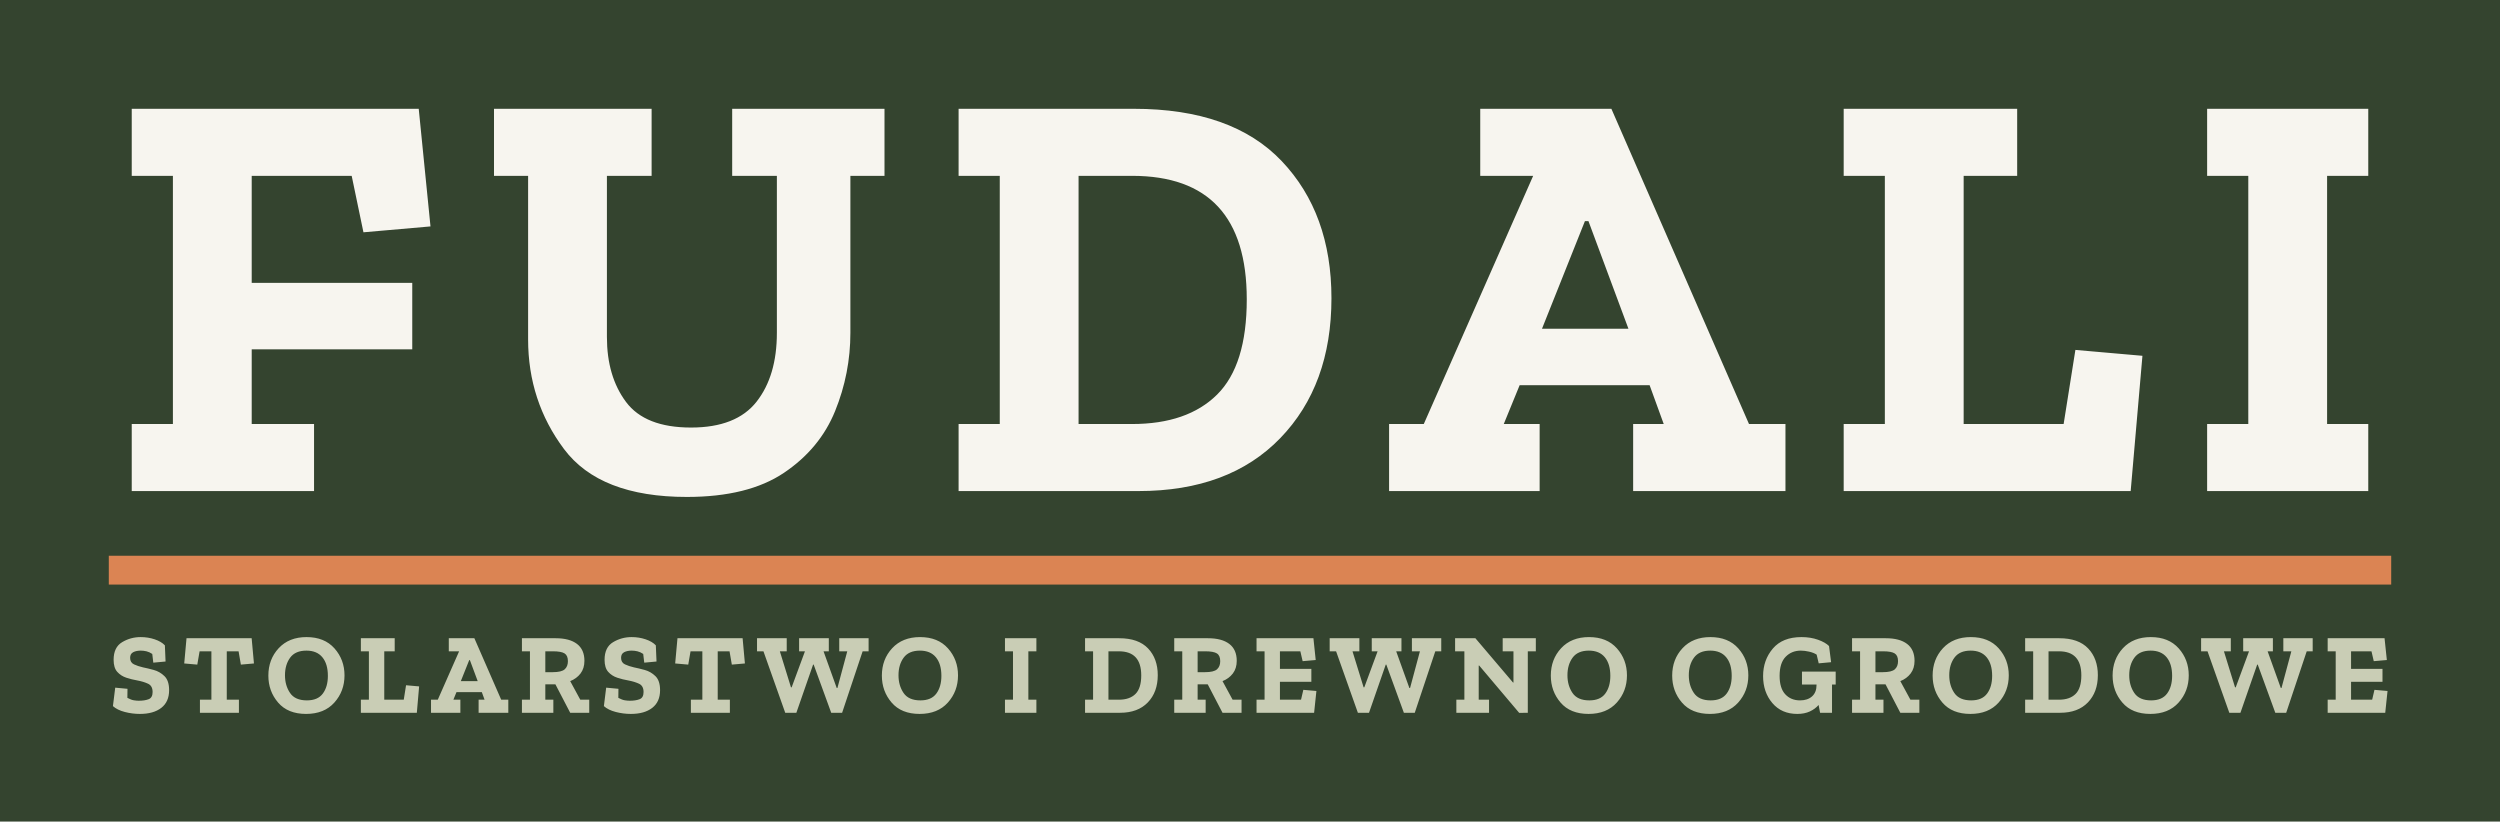
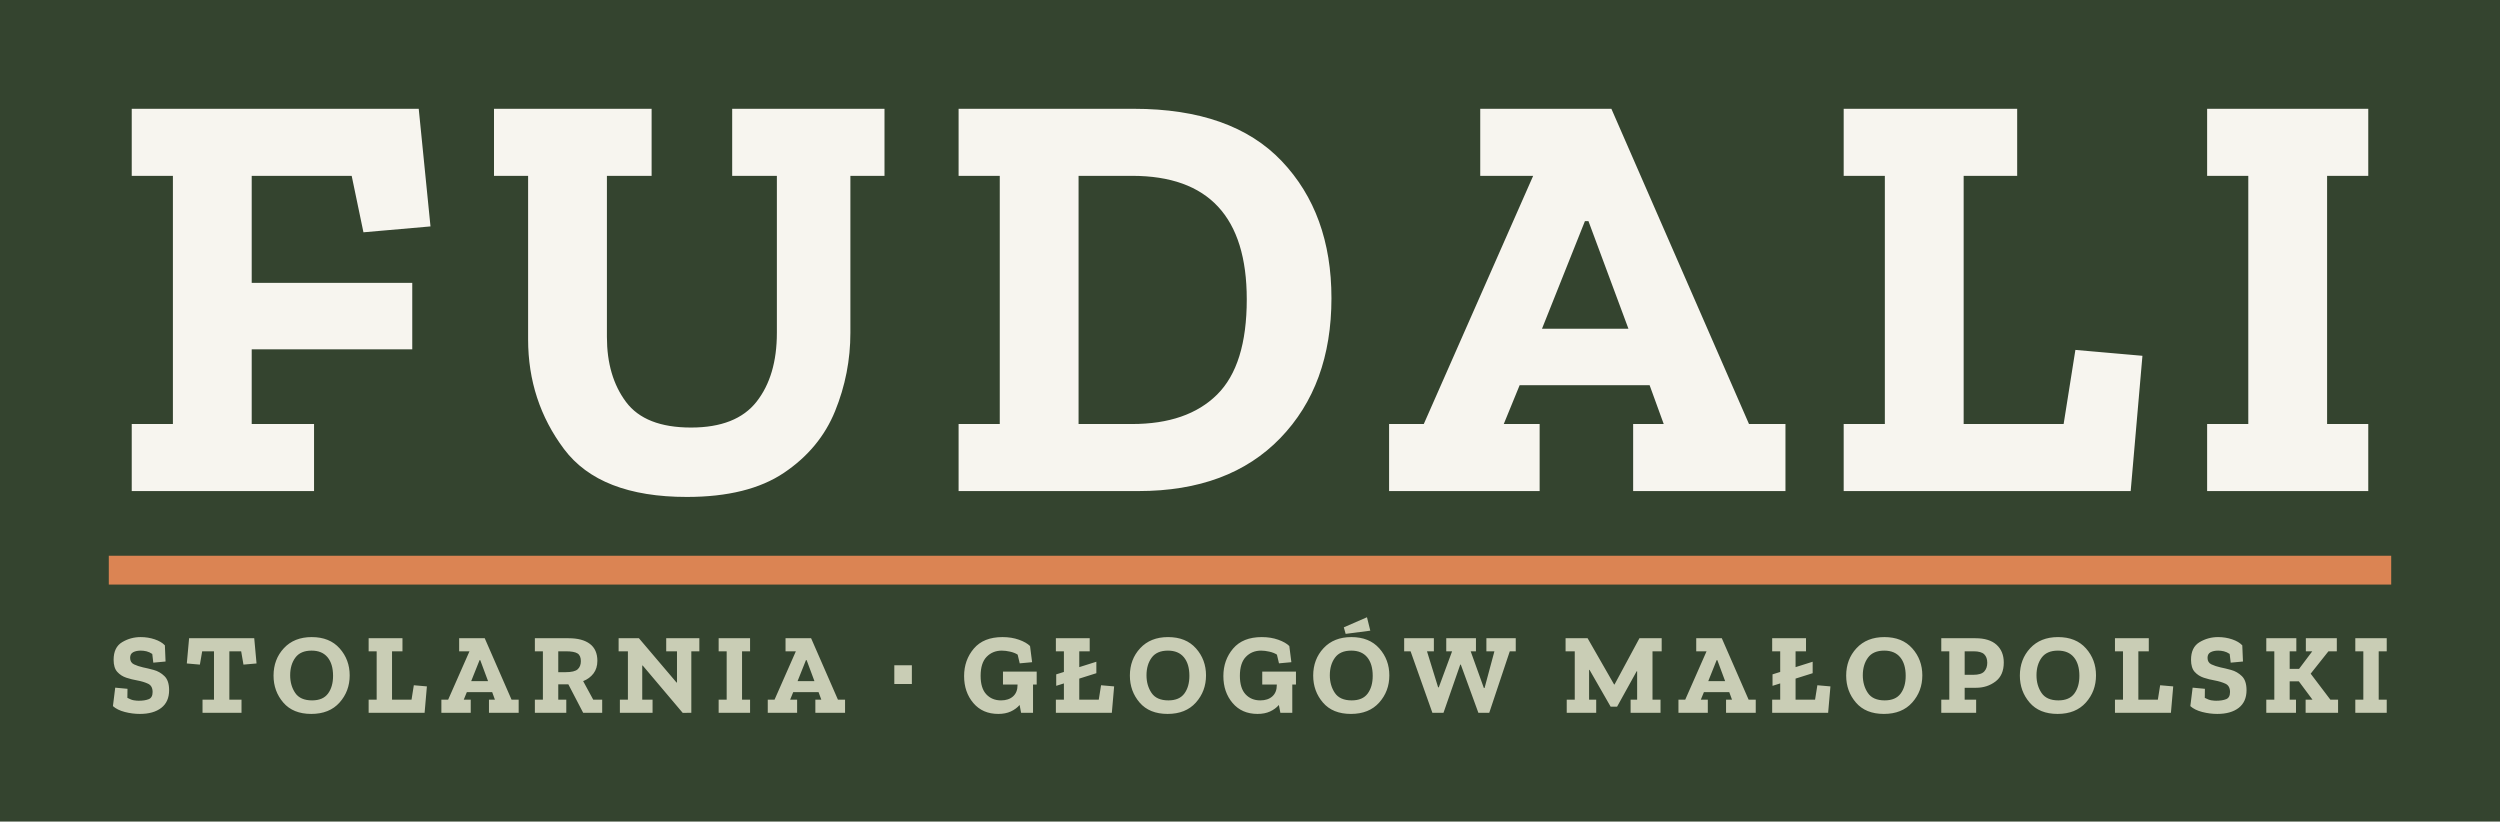
<svg xmlns="http://www.w3.org/2000/svg" viewBox="0 0 425.1 139.7" width="425.1" height="139.7">
  <rect width="425.1" height="139.7" fill="#34442F" />
  <g transform="translate(18.5 18.5)">
    <g transform="translate(0 0.0)">
      <path d="M54.7 -45.0 43.3 -44.0 41.3 -53.6H24.3V-35.4H51.6V-24.1H24.3V-11.4H34.9V0.0H3.9V-11.4H10.9V-53.6H3.9V-65.0H52.7Z M131.9 -53.6H126.1V-26.9Q126.1 -20.0 123.5 -13.6Q120.9 -7.2 114.8 -3.1Q108.7 1.0 98.3 1.0Q83.5 1.0 77.4 -7.15Q71.3 -15.3 71.3 -25.8V-53.6H65.5V-65.0H92.3V-53.6H84.7V-26.2Q84.7 -19.5 87.95 -15.15Q91.2 -10.8 99.0 -10.8Q106.7 -10.8 110.15 -15.2Q113.6 -19.6 113.6 -26.9V-53.6H106.0V-65.0H131.9Z M207.9 -32.8Q207.9 -18.0 199.2 -9.0Q190.5 0.0 175.1 0.0H144.5V-11.4H151.5V-53.6H144.5V-65.0H174.3Q191 -65.0 199.45 -56.1Q207.9 -47.2 207.9 -32.8ZM193.5 -32.6Q193.5 -53.6 174 -53.6H164.9V-11.4H174Q183.4 -11.4 188.45 -16.4Q193.5 -21.4 193.5 -32.6Z M285.1 0.0H259.2V-11.4H264.4L262 -18.0H239.9L237.2 -11.4H243.3V0.0H217.7V-11.4H223.6L242.2 -53.6H233.2V-65.0H255.5L278.9 -11.4H285.1ZM258.4 -27.6 251.6 -45.9H251L243.7 -27.6Z M343.8 0.0H295.0V-11.4H302.0V-53.6H295.0V-65.0H324.5V-53.6H315.4V-11.4H332.4L334.4 -24.0L345.8 -23.0Z M384.2 0.0H356.8V-11.4H363.8V-53.6H356.8V-65.0H384.2V-53.6H377.2V-11.4H384.2Z" fill="#F7F5EF" transform="translate(0 65.0)" />
      <rect x="0" y="76.0" width="388.1" height="4.9" fill="#DB8453" />
-       <path d="M10.257 -3.841Q10.257 -1.872 8.931 -0.838Q7.605 0.195 5.285 0.195Q3.998 0.195 2.72 -0.136Q1.443 -0.468 0.702 -1.131L1.092 -4.271L3.179 -4.075L3.159 -2.535Q3.822 -2.184 4.29 -2.116Q4.758 -2.047 5.09 -2.047Q6.123 -2.047 6.786 -2.311Q7.449 -2.574 7.449 -3.53Q7.449 -4.582 6.669 -4.943Q5.889 -5.304 4.836 -5.499Q3.92 -5.655 2.993 -5.957Q2.067 -6.26 1.443 -6.952Q0.819 -7.644 0.819 -9.009Q0.819 -11.134 2.262 -12.002Q3.705 -12.87 5.421 -12.87Q6.669 -12.87 7.8 -12.49Q8.931 -12.11 9.536 -11.466L9.652 -8.716L7.566 -8.521L7.391 -10.004Q6.903 -10.335 6.406 -10.452Q5.909 -10.569 5.441 -10.569Q4.66 -10.569 4.144 -10.296Q3.627 -10.023 3.627 -9.341Q3.627 -8.541 4.29 -8.229Q4.953 -7.917 5.811 -7.722Q6.591 -7.566 7.634 -7.283Q8.678 -7 9.467 -6.23Q10.257 -5.46 10.257 -3.841Z M24.681 -8.385 22.458 -8.19 22.068 -10.452H20.059V-2.223H22.126V0.0H15.496V-2.223H17.446V-10.452H15.438L15.048 -8.19L12.825 -8.385L13.215 -12.675H24.291Z M40.08 -6.357Q40.08 -3.666 38.354 -1.736Q36.628 0.195 33.547 0.195Q30.447 0.195 28.789 -1.736Q27.132 -3.666 27.132 -6.318Q27.132 -9.087 28.887 -10.979Q30.642 -12.87 33.625 -12.87Q36.667 -12.87 38.374 -10.949Q40.08 -9.028 40.08 -6.357ZM37.252 -6.279Q37.252 -8.307 36.316 -9.438Q35.38 -10.569 33.606 -10.569Q31.714 -10.569 30.837 -9.37Q29.959 -8.171 29.959 -6.377Q29.959 -4.641 30.817 -3.373Q31.675 -2.106 33.684 -2.106Q35.536 -2.106 36.394 -3.266Q37.252 -4.426 37.252 -6.279Z M52.378 0.0H42.862V-2.223H44.227V-10.452H42.862V-12.675H48.615V-10.452H46.84V-2.223H50.155L50.545 -4.68L52.768 -4.485Z M67.933 0.0H62.883V-2.223H63.897L63.429 -3.51H59.119L58.593 -2.223H59.782V0.0H54.79V-2.223H55.941L59.568 -10.452H57.813V-12.675H62.161L66.724 -2.223H67.933ZM62.727 -5.382 61.401 -8.95H61.284L59.86 -5.382Z M81.694 0.0H78.457L75.942 -4.836H74.226V-2.223H75.591V0.0H70.248V-2.223H71.613V-10.452H70.248V-12.675H75.981Q78.34 -12.675 79.608 -11.71Q80.875 -10.745 80.875 -8.834Q80.875 -7.546 80.212 -6.679Q79.549 -5.811 78.457 -5.382L80.173 -2.223H81.694ZM78.067 -8.775Q78.067 -9.73 77.502 -10.091Q76.936 -10.452 75.513 -10.452H74.226V-6.903H75.474Q76.975 -6.903 77.521 -7.39Q78.067 -7.878 78.067 -8.775Z M93.739 -3.841Q93.739 -1.872 92.413 -0.838Q91.087 0.195 88.766 0.195Q87.479 0.195 86.202 -0.136Q84.925 -0.468 84.184 -1.131L84.574 -4.271L86.66 -4.075L86.641 -2.535Q87.304 -2.184 87.772 -2.116Q88.24 -2.047 88.571 -2.047Q89.605 -2.047 90.268 -2.311Q90.931 -2.574 90.931 -3.53Q90.931 -4.582 90.151 -4.943Q89.371 -5.304 88.318 -5.499Q87.401 -5.655 86.475 -5.957Q85.549 -6.26 84.925 -6.952Q84.301 -7.644 84.301 -9.009Q84.301 -11.134 85.744 -12.002Q87.187 -12.87 88.903 -12.87Q90.151 -12.87 91.282 -12.49Q92.413 -12.11 93.017 -11.466L93.134 -8.716L91.048 -8.521L90.872 -10.004Q90.385 -10.335 89.888 -10.452Q89.39 -10.569 88.922 -10.569Q88.142 -10.569 87.626 -10.296Q87.109 -10.023 87.109 -9.341Q87.109 -8.541 87.772 -8.229Q88.435 -7.917 89.293 -7.722Q90.073 -7.566 91.116 -7.283Q92.159 -7 92.949 -6.23Q93.739 -5.46 93.739 -3.841Z M108.163 -8.385 105.94 -8.19 105.55 -10.452H103.541V-2.223H105.608V0.0H98.978V-2.223H100.928V-10.452H98.92L98.53 -8.19L96.307 -8.385L96.697 -12.675H107.773Z M129.197 -10.452H128.183L124.693 0.0H122.84L119.857 -8.19H119.759L116.912 0.0H115.021L111.316 -10.452H110.224V-12.675H115.274V-10.452H114.104L115.996 -4.329H116.113L118.375 -10.452H117.38V-12.675H122.431V-10.452H121.534L123.776 -4.212H123.893L125.57 -10.452H124.205V-12.675H129.197Z M144.401 -6.357Q144.401 -3.666 142.675 -1.736Q140.95 0.195 137.869 0.195Q134.768 0.195 133.111 -1.736Q131.453 -3.666 131.453 -6.318Q131.453 -9.087 133.208 -10.979Q134.963 -12.87 137.947 -12.87Q140.989 -12.87 142.695 -10.949Q144.401 -9.028 144.401 -6.357ZM141.574 -6.279Q141.574 -8.307 140.638 -9.438Q139.702 -10.569 137.927 -10.569Q136.036 -10.569 135.158 -9.37Q134.281 -8.171 134.281 -6.377Q134.281 -4.641 135.139 -3.373Q135.997 -2.106 138.005 -2.106Q139.858 -2.106 140.716 -3.266Q141.574 -4.426 141.574 -6.279Z  M157.727 0.0H152.384V-2.223H153.749V-10.452H152.384V-12.675H157.727V-10.452H156.362V-2.223H157.727Z  M178.365 -6.396Q178.365 -3.51 176.669 -1.755Q174.972 0.0 171.969 0.0H166.002V-2.223H167.367V-10.452H166.002V-12.675H171.813Q175.07 -12.675 176.718 -10.94Q178.365 -9.204 178.365 -6.396ZM175.557 -6.357Q175.557 -10.452 171.755 -10.452H169.98V-2.223H171.755Q173.588 -2.223 174.573 -3.198Q175.557 -4.173 175.557 -6.357Z M192.614 0.0H189.377L186.861 -4.836H185.145V-2.223H186.51V0.0H181.167V-2.223H182.532V-10.452H181.167V-12.675H186.9Q189.26 -12.675 190.527 -11.71Q191.795 -10.745 191.795 -8.834Q191.795 -7.546 191.132 -6.679Q190.469 -5.811 189.377 -5.382L191.093 -2.223H192.614ZM188.987 -8.775Q188.987 -9.73 188.421 -10.091Q187.856 -10.452 186.432 -10.452H185.145V-6.903H186.393Q187.895 -6.903 188.441 -7.39Q188.987 -7.878 188.987 -8.775Z M204.951 0.0H195.162V-2.223H196.527V-10.452H195.162V-12.675H204.834L205.224 -8.97L203.001 -8.775L202.611 -10.452H199.14V-7.468H204.483V-5.265H199.14V-2.223H202.728L203.118 -3.9L205.341 -3.705Z M226.571 -10.452H225.557L222.066 0.0H220.214L217.23 -8.19H217.133L214.286 0.0H212.394L208.689 -10.452H207.597V-12.675H212.648V-10.452H211.478L213.369 -4.329H213.486L215.748 -10.452H214.754V-12.675H219.804V-10.452H218.907L221.15 -4.212H221.267L222.944 -10.452H221.579V-12.675H226.571Z M242.652 -10.452H241.287V0.0L239.824 0.019L233.019 -8.034H232.941V-2.223H234.696V0.0H229.138V-2.223H230.503V-10.452H228.924V-12.675H232.375L238.771 -5.148H238.849V-10.452H237.016V-12.675H242.652Z M258.148 -6.357Q258.148 -3.666 256.423 -1.736Q254.697 0.195 251.616 0.195Q248.515 0.195 246.858 -1.736Q245.2 -3.666 245.2 -6.318Q245.2 -9.087 246.955 -10.979Q248.71 -12.87 251.694 -12.87Q254.736 -12.87 256.442 -10.949Q258.148 -9.028 258.148 -6.357ZM255.321 -6.279Q255.321 -8.307 254.385 -9.438Q253.449 -10.569 251.674 -10.569Q249.783 -10.569 248.905 -9.37Q248.028 -8.171 248.028 -6.377Q248.028 -4.641 248.886 -3.373Q249.744 -2.106 251.752 -2.106Q253.605 -2.106 254.463 -3.266Q255.321 -4.426 255.321 -6.279Z  M278.787 -6.357Q278.787 -3.666 277.061 -1.736Q275.335 0.195 272.254 0.195Q269.154 0.195 267.496 -1.736Q265.839 -3.666 265.839 -6.318Q265.839 -9.087 267.594 -10.979Q269.349 -12.87 272.332 -12.87Q275.374 -12.87 277.08 -10.949Q278.787 -9.028 278.787 -6.357ZM275.959 -6.279Q275.959 -8.307 275.023 -9.438Q274.087 -10.569 272.313 -10.569Q270.421 -10.569 269.544 -9.37Q268.666 -8.171 268.666 -6.377Q268.666 -4.641 269.524 -3.373Q270.382 -2.106 272.391 -2.106Q274.243 -2.106 275.101 -3.266Q275.959 -4.426 275.959 -6.279Z M293.64 -4.797H293.016V0.0H290.988L290.734 -1.326Q290.149 -0.643 289.242 -0.224Q288.336 0.195 287.107 0.195Q284.436 0.195 282.866 -1.657Q281.296 -3.51 281.296 -6.24Q281.296 -8.97 282.954 -10.92Q284.611 -12.87 287.829 -12.87Q289.369 -12.87 290.627 -12.421Q291.885 -11.973 292.509 -11.349L292.86 -8.6L290.754 -8.405L290.403 -9.886Q289.896 -10.218 289.125 -10.393Q288.355 -10.569 287.712 -10.569Q286.152 -10.569 285.128 -9.516Q284.104 -8.463 284.104 -6.279Q284.104 -4.173 285.069 -3.139Q286.035 -2.106 287.575 -2.106Q288.862 -2.106 289.623 -2.788Q290.383 -3.471 290.383 -4.719V-4.797H287.907V-7H293.64Z M307.868 0.0H304.631L302.116 -4.836H300.4V-2.223H301.765V0.0H296.422V-2.223H297.787V-10.452H296.422V-12.675H302.155Q304.514 -12.675 305.782 -11.71Q307.049 -10.745 307.049 -8.834Q307.049 -7.546 306.386 -6.679Q305.723 -5.811 304.631 -5.382L306.347 -2.223H307.868ZM304.241 -8.775Q304.241 -9.73 303.676 -10.091Q303.11 -10.452 301.687 -10.452H300.4V-6.903H301.648Q303.149 -6.903 303.695 -7.39Q304.241 -7.878 304.241 -8.775Z M323.072 -6.357Q323.072 -3.666 321.347 -1.736Q319.621 0.195 316.54 0.195Q313.439 0.195 311.782 -1.736Q310.124 -3.666 310.124 -6.318Q310.124 -9.087 311.879 -10.979Q313.634 -12.87 316.618 -12.87Q319.66 -12.87 321.366 -10.949Q323.072 -9.028 323.072 -6.357ZM320.245 -6.279Q320.245 -8.307 319.309 -9.438Q318.373 -10.569 316.598 -10.569Q314.707 -10.569 313.829 -9.37Q312.952 -8.171 312.952 -6.377Q312.952 -4.641 313.81 -3.373Q314.668 -2.106 316.676 -2.106Q318.529 -2.106 319.387 -3.266Q320.245 -4.426 320.245 -6.279Z M338.218 -6.396Q338.218 -3.51 336.521 -1.755Q334.825 0.0 331.822 0.0H325.855V-2.223H327.22V-10.452H325.855V-12.675H331.666Q334.922 -12.675 336.57 -10.94Q338.218 -9.204 338.218 -6.396ZM335.41 -6.357Q335.41 -10.452 331.607 -10.452H329.833V-2.223H331.607Q333.44 -2.223 334.425 -3.198Q335.41 -4.173 335.41 -6.357Z M353.675 -6.357Q353.675 -3.666 351.949 -1.736Q350.224 0.195 347.143 0.195Q344.042 0.195 342.385 -1.736Q340.727 -3.666 340.727 -6.318Q340.727 -9.087 342.482 -10.979Q344.237 -12.87 347.221 -12.87Q350.263 -12.87 351.969 -10.949Q353.675 -9.028 353.675 -6.357ZM350.848 -6.279Q350.848 -8.307 349.912 -9.438Q348.976 -10.569 347.201 -10.569Q345.31 -10.569 344.432 -9.37Q343.555 -8.171 343.555 -6.377Q343.555 -4.641 344.413 -3.373Q345.271 -2.106 347.279 -2.106Q349.132 -2.106 349.99 -3.266Q350.848 -4.426 350.848 -6.279Z M374.749 -10.452H373.735L370.244 0.0H368.392L365.408 -8.19H365.311L362.464 0.0H360.572L356.867 -10.452H355.775V-12.675H360.826V-10.452H359.656L361.547 -4.329H361.664L363.926 -10.452H362.932V-12.675H367.982V-10.452H367.085L369.328 -4.212H369.445L371.122 -10.452H369.757V-12.675H374.749Z M387.086 0.0H377.297V-2.223H378.662V-10.452H377.297V-12.675H386.969L387.359 -8.97L385.136 -8.775L384.746 -10.452H381.275V-7.468H386.618V-5.265H381.275V-2.223H384.863L385.253 -3.9L387.476 -3.705Z" fill="#C9CDB5" transform="translate(0 102.7)" />
+       <path d="M10.257 -3.841Q10.257 -1.872 8.931 -0.838Q7.605 0.195 5.285 0.195Q3.998 0.195 2.72 -0.136Q1.443 -0.468 0.702 -1.131L1.092 -4.271L3.179 -4.075L3.159 -2.535Q3.822 -2.184 4.29 -2.116Q4.758 -2.047 5.09 -2.047Q6.123 -2.047 6.786 -2.311Q7.449 -2.574 7.449 -3.53Q7.449 -4.582 6.669 -4.943Q5.889 -5.304 4.836 -5.499Q3.92 -5.655 2.993 -5.957Q2.067 -6.26 1.443 -6.952Q0.819 -7.644 0.819 -9.009Q0.819 -11.134 2.262 -12.002Q3.705 -12.87 5.421 -12.87Q6.669 -12.87 7.8 -12.49Q8.931 -12.11 9.536 -11.466L9.652 -8.716L7.566 -8.521L7.391 -10.004Q6.903 -10.335 6.406 -10.452Q5.909 -10.569 5.441 -10.569Q4.66 -10.569 4.144 -10.296Q3.627 -10.023 3.627 -9.341Q3.627 -8.541 4.29 -8.229Q4.953 -7.917 5.811 -7.722Q6.591 -7.566 7.634 -7.283Q8.678 -7 9.467 -6.23Q10.257 -5.46 10.257 -3.841Z M25.121 -8.385 22.898 -8.19 22.508 -10.452H20.5V-2.223H22.567V0.0H15.937V-2.223H17.887V-10.452H15.878L15.488 -8.19L13.265 -8.385L13.655 -12.675H24.731Z M40.961 -6.357Q40.961 -3.666 39.235 -1.736Q37.509 0.195 34.428 0.195Q31.328 0.195 29.67 -1.736Q28.013 -3.666 28.013 -6.318Q28.013 -9.087 29.768 -10.979Q31.523 -12.87 34.506 -12.87Q37.548 -12.87 39.254 -10.949Q40.961 -9.028 40.961 -6.357ZM38.133 -6.279Q38.133 -8.307 37.197 -9.438Q36.261 -10.569 34.487 -10.569Q32.595 -10.569 31.718 -9.37Q30.84 -8.171 30.84 -6.377Q30.84 -4.641 31.698 -3.373Q32.556 -2.106 34.565 -2.106Q36.417 -2.106 37.275 -3.266Q38.133 -4.426 38.133 -6.279Z M53.699 0.0H44.183V-2.223H45.548V-10.452H44.183V-12.675H49.936V-10.452H48.161V-2.223H51.476L51.866 -4.68L54.089 -4.485Z M69.695 0.0H64.644V-2.223H65.658L65.19 -3.51H60.881L60.354 -2.223H61.544V0.0H56.552V-2.223H57.702L61.329 -10.452H59.574V-12.675H63.923L68.486 -2.223H69.695ZM64.488 -5.382 63.162 -8.95H63.045L61.622 -5.382Z M83.896 0.0H80.659L78.143 -4.836H76.427V-2.223H77.792V0.0H72.449V-2.223H73.814V-10.452H72.449V-12.675H78.182Q80.542 -12.675 81.809 -11.71Q83.077 -10.745 83.077 -8.834Q83.077 -7.546 82.414 -6.679Q81.751 -5.811 80.659 -5.382L82.375 -2.223H83.896ZM80.269 -8.775Q80.269 -9.73 79.703 -10.091Q79.138 -10.452 77.714 -10.452H76.427V-6.903H77.675Q79.177 -6.903 79.723 -7.39Q80.269 -7.878 80.269 -8.775Z M100.418 -10.452H99.053V0.0L97.59 0.019L90.785 -8.034H90.707V-2.223H92.462V0.0H86.904V-2.223H88.269V-10.452H86.69V-12.675H90.141L96.537 -5.148H96.615V-10.452H94.782V-12.675H100.418Z M109.042 0.0H103.699V-2.223H105.064V-10.452H103.699V-12.675H109.042V-10.452H107.677V-2.223H109.042Z M125.193 0.0H120.143V-2.223H121.157L120.689 -3.51H116.379L115.853 -2.223H117.042V0.0H112.05V-2.223H113.201L116.828 -10.452H115.073V-12.675H119.421L123.984 -2.223H125.193ZM119.987 -5.382 118.661 -8.95H118.544L117.12 -5.382Z  M133.569 -4.894V-8.073H136.553V-4.894Z  M157.779 -4.797H157.155V0.0H155.127L154.874 -1.326Q154.289 -0.643 153.382 -0.224Q152.475 0.195 151.247 0.195Q148.575 0.195 147.005 -1.657Q145.436 -3.51 145.436 -6.24Q145.436 -8.97 147.093 -10.92Q148.751 -12.87 151.968 -12.87Q153.509 -12.87 154.766 -12.421Q156.024 -11.973 156.648 -11.349L156.999 -8.6L154.893 -8.405L154.542 -9.886Q154.035 -10.218 153.265 -10.393Q152.495 -10.569 151.851 -10.569Q150.291 -10.569 149.267 -9.516Q148.244 -8.463 148.244 -6.279Q148.244 -4.173 149.209 -3.139Q150.174 -2.106 151.715 -2.106Q153.002 -2.106 153.762 -2.788Q154.523 -3.471 154.523 -4.719V-4.797H152.046V-7H157.779Z M170.557 0.0H161.041V-2.223H162.406V-4.992L161.099 -4.582V-6.532L162.406 -6.942V-10.452H161.041V-12.675H166.793V-10.452H165.019V-7.761L167.924 -8.678V-6.728L165.019 -5.811V-2.223H168.334L168.724 -4.68L170.947 -4.485Z M186.572 -6.357Q186.572 -3.666 184.846 -1.736Q183.12 0.195 180.039 0.195Q176.939 0.195 175.281 -1.736Q173.624 -3.666 173.624 -6.318Q173.624 -9.087 175.379 -10.979Q177.134 -12.87 180.117 -12.87Q183.159 -12.87 184.865 -10.949Q186.572 -9.028 186.572 -6.357ZM183.744 -6.279Q183.744 -8.307 182.808 -9.438Q181.872 -10.569 180.098 -10.569Q178.206 -10.569 177.329 -9.37Q176.451 -8.171 176.451 -6.377Q176.451 -4.641 177.309 -3.373Q178.167 -2.106 180.176 -2.106Q182.028 -2.106 182.886 -3.266Q183.744 -4.426 183.744 -6.279Z M201.865 -4.797H201.241V0.0H199.213L198.96 -1.326Q198.375 -0.643 197.468 -0.224Q196.561 0.195 195.333 0.195Q192.661 0.195 191.091 -1.657Q189.522 -3.51 189.522 -6.24Q189.522 -8.97 191.179 -10.92Q192.837 -12.87 196.054 -12.87Q197.595 -12.87 198.852 -12.421Q200.11 -11.973 200.734 -11.349L201.085 -8.6L198.979 -8.405L198.628 -9.886Q198.121 -10.218 197.351 -10.393Q196.581 -10.569 195.937 -10.569Q194.377 -10.569 193.353 -9.516Q192.33 -8.463 192.33 -6.279Q192.33 -4.173 193.295 -3.139Q194.26 -2.106 195.801 -2.106Q197.088 -2.106 197.848 -2.788Q198.609 -3.471 198.609 -4.719V-4.797H196.132V-7H201.865Z M214.506 -13.962 210.314 -13.416 210.002 -14.527 213.941 -16.244ZM217.743 -6.357Q217.743 -3.666 216.018 -1.736Q214.292 0.195 211.211 0.195Q208.11 0.195 206.453 -1.736Q204.795 -3.666 204.795 -6.318Q204.795 -9.087 206.55 -10.979Q208.305 -12.87 211.289 -12.87Q214.331 -12.87 216.037 -10.949Q217.743 -9.028 217.743 -6.357ZM214.916 -6.279Q214.916 -8.307 213.98 -9.438Q213.044 -10.569 211.269 -10.569Q209.378 -10.569 208.5 -9.37Q207.623 -8.171 207.623 -6.377Q207.623 -4.641 208.481 -3.373Q209.339 -2.106 211.347 -2.106Q213.2 -2.106 214.058 -3.266Q214.916 -4.426 214.916 -6.279Z M239.238 -10.452H238.224L234.733 0.0H232.881L229.897 -8.19H229.8L226.953 0.0H225.061L221.356 -10.452H220.264V-12.675H225.315V-10.452H224.145L226.036 -4.329H226.153L228.415 -10.452H227.421V-12.675H232.471V-10.452H231.574L233.817 -4.212H233.934L235.611 -10.452H234.246V-12.675H239.238Z  M264.052 -10.452H262.492V-2.223H263.857V0.0H258.768V-2.223H259.879V-7.059H259.801L256.467 -1.034H255.375L251.787 -7.293H251.709V-2.223H252.918V0.0H247.906V-2.223H249.271V-10.452H247.711V-12.675H251.455L255.96 -4.816H256.038L260.269 -12.675H264.052Z M280.047 0.0H274.997V-2.223H276.011L275.543 -3.51H271.233L270.707 -2.223H271.896V0.0H266.904V-2.223H268.055L271.682 -10.452H269.927V-12.675H274.275L278.838 -2.223H280.047ZM274.841 -5.382 273.515 -8.95H273.398L271.974 -5.382Z M292.357 0.0H282.841V-2.223H284.206V-4.992L282.9 -4.582V-6.532L284.206 -6.942V-10.452H282.841V-12.675H288.594V-10.452H286.819V-7.761L289.725 -8.678V-6.728L286.819 -5.811V-2.223H290.134L290.524 -4.68L292.747 -4.485Z M308.372 -6.357Q308.372 -3.666 306.646 -1.736Q304.92 0.195 301.839 0.195Q298.739 0.195 297.081 -1.736Q295.424 -3.666 295.424 -6.318Q295.424 -9.087 297.179 -10.979Q298.934 -12.87 301.917 -12.87Q304.959 -12.87 306.666 -10.949Q308.372 -9.028 308.372 -6.357ZM305.544 -6.279Q305.544 -8.307 304.608 -9.438Q303.672 -10.569 301.898 -10.569Q300.006 -10.569 299.129 -9.37Q298.251 -8.171 298.251 -6.377Q298.251 -4.641 299.109 -3.373Q299.967 -2.106 301.976 -2.106Q303.828 -2.106 304.686 -3.266Q305.544 -4.426 305.544 -6.279Z M322.222 -8.541Q322.222 -6.377 320.808 -5.314Q319.395 -4.251 317.523 -4.251H315.573V-2.223H317.523V0.0H311.595V-2.223H312.96V-10.452H311.595V-12.675H317.406Q319.765 -12.675 320.994 -11.564Q322.222 -10.452 322.222 -8.541ZM319.414 -8.502Q319.414 -9.438 318.897 -9.945Q318.381 -10.452 317.074 -10.452H315.573V-6.455H317.035Q318.381 -6.455 318.897 -7.02Q319.414 -7.585 319.414 -8.502Z M337.905 -6.357Q337.905 -3.666 336.18 -1.736Q334.454 0.195 331.373 0.195Q328.272 0.195 326.615 -1.736Q324.957 -3.666 324.957 -6.318Q324.957 -9.087 326.712 -10.979Q328.467 -12.87 331.451 -12.87Q334.493 -12.87 336.199 -10.949Q337.905 -9.028 337.905 -6.357ZM335.078 -6.279Q335.078 -8.307 334.142 -9.438Q333.206 -10.569 331.431 -10.569Q329.54 -10.569 328.662 -9.37Q327.785 -8.171 327.785 -6.377Q327.785 -4.641 328.643 -3.373Q329.501 -2.106 331.509 -2.106Q333.362 -2.106 334.22 -3.266Q335.078 -4.426 335.078 -6.279Z M350.644 0.0H341.128V-2.223H342.493V-10.452H341.128V-12.675H346.881V-10.452H345.106V-2.223H348.421L348.811 -4.68L351.034 -4.485Z M363.5 -3.841Q363.5 -1.872 362.174 -0.838Q360.848 0.195 358.527 0.195Q357.24 0.195 355.963 -0.136Q354.686 -0.468 353.945 -1.131L354.335 -4.271L356.421 -4.075L356.402 -2.535Q357.065 -2.184 357.533 -2.116Q358.001 -2.047 358.332 -2.047Q359.366 -2.047 360.029 -2.311Q360.692 -2.574 360.692 -3.53Q360.692 -4.582 359.912 -4.943Q359.132 -5.304 358.079 -5.499Q357.162 -5.655 356.236 -5.957Q355.31 -6.26 354.686 -6.952Q354.062 -7.644 354.062 -9.009Q354.062 -11.134 355.505 -12.002Q356.948 -12.87 358.664 -12.87Q359.912 -12.87 361.043 -12.49Q362.174 -12.11 362.778 -11.466L362.895 -8.716L360.809 -8.521L360.633 -10.004Q360.146 -10.335 359.649 -10.452Q359.151 -10.569 358.683 -10.569Q357.903 -10.569 357.387 -10.296Q356.87 -10.023 356.87 -9.341Q356.87 -8.541 357.533 -8.229Q358.196 -7.917 359.054 -7.722Q359.834 -7.566 360.877 -7.283Q361.92 -7 362.71 -6.23Q363.5 -5.46 363.5 -3.841Z M379.066 0.0H373.548V-2.223H374.718L372.397 -5.343H370.837V-2.223H371.91V0.0H366.859V-2.223H368.224V-10.452H366.859V-12.675H371.968V-10.452H370.837V-7.468H372.436L374.679 -10.452H373.587V-12.675H378.852V-10.452H377.428L374.406 -6.649L377.76 -2.223H379.066Z M387.339 0.0H381.996V-2.223H383.361V-10.452H381.996V-12.675H387.339V-10.452H385.974V-2.223H387.339Z" fill="#C9CDB5" transform="translate(0 102.7)" />
    </g>
  </g>
</svg>
